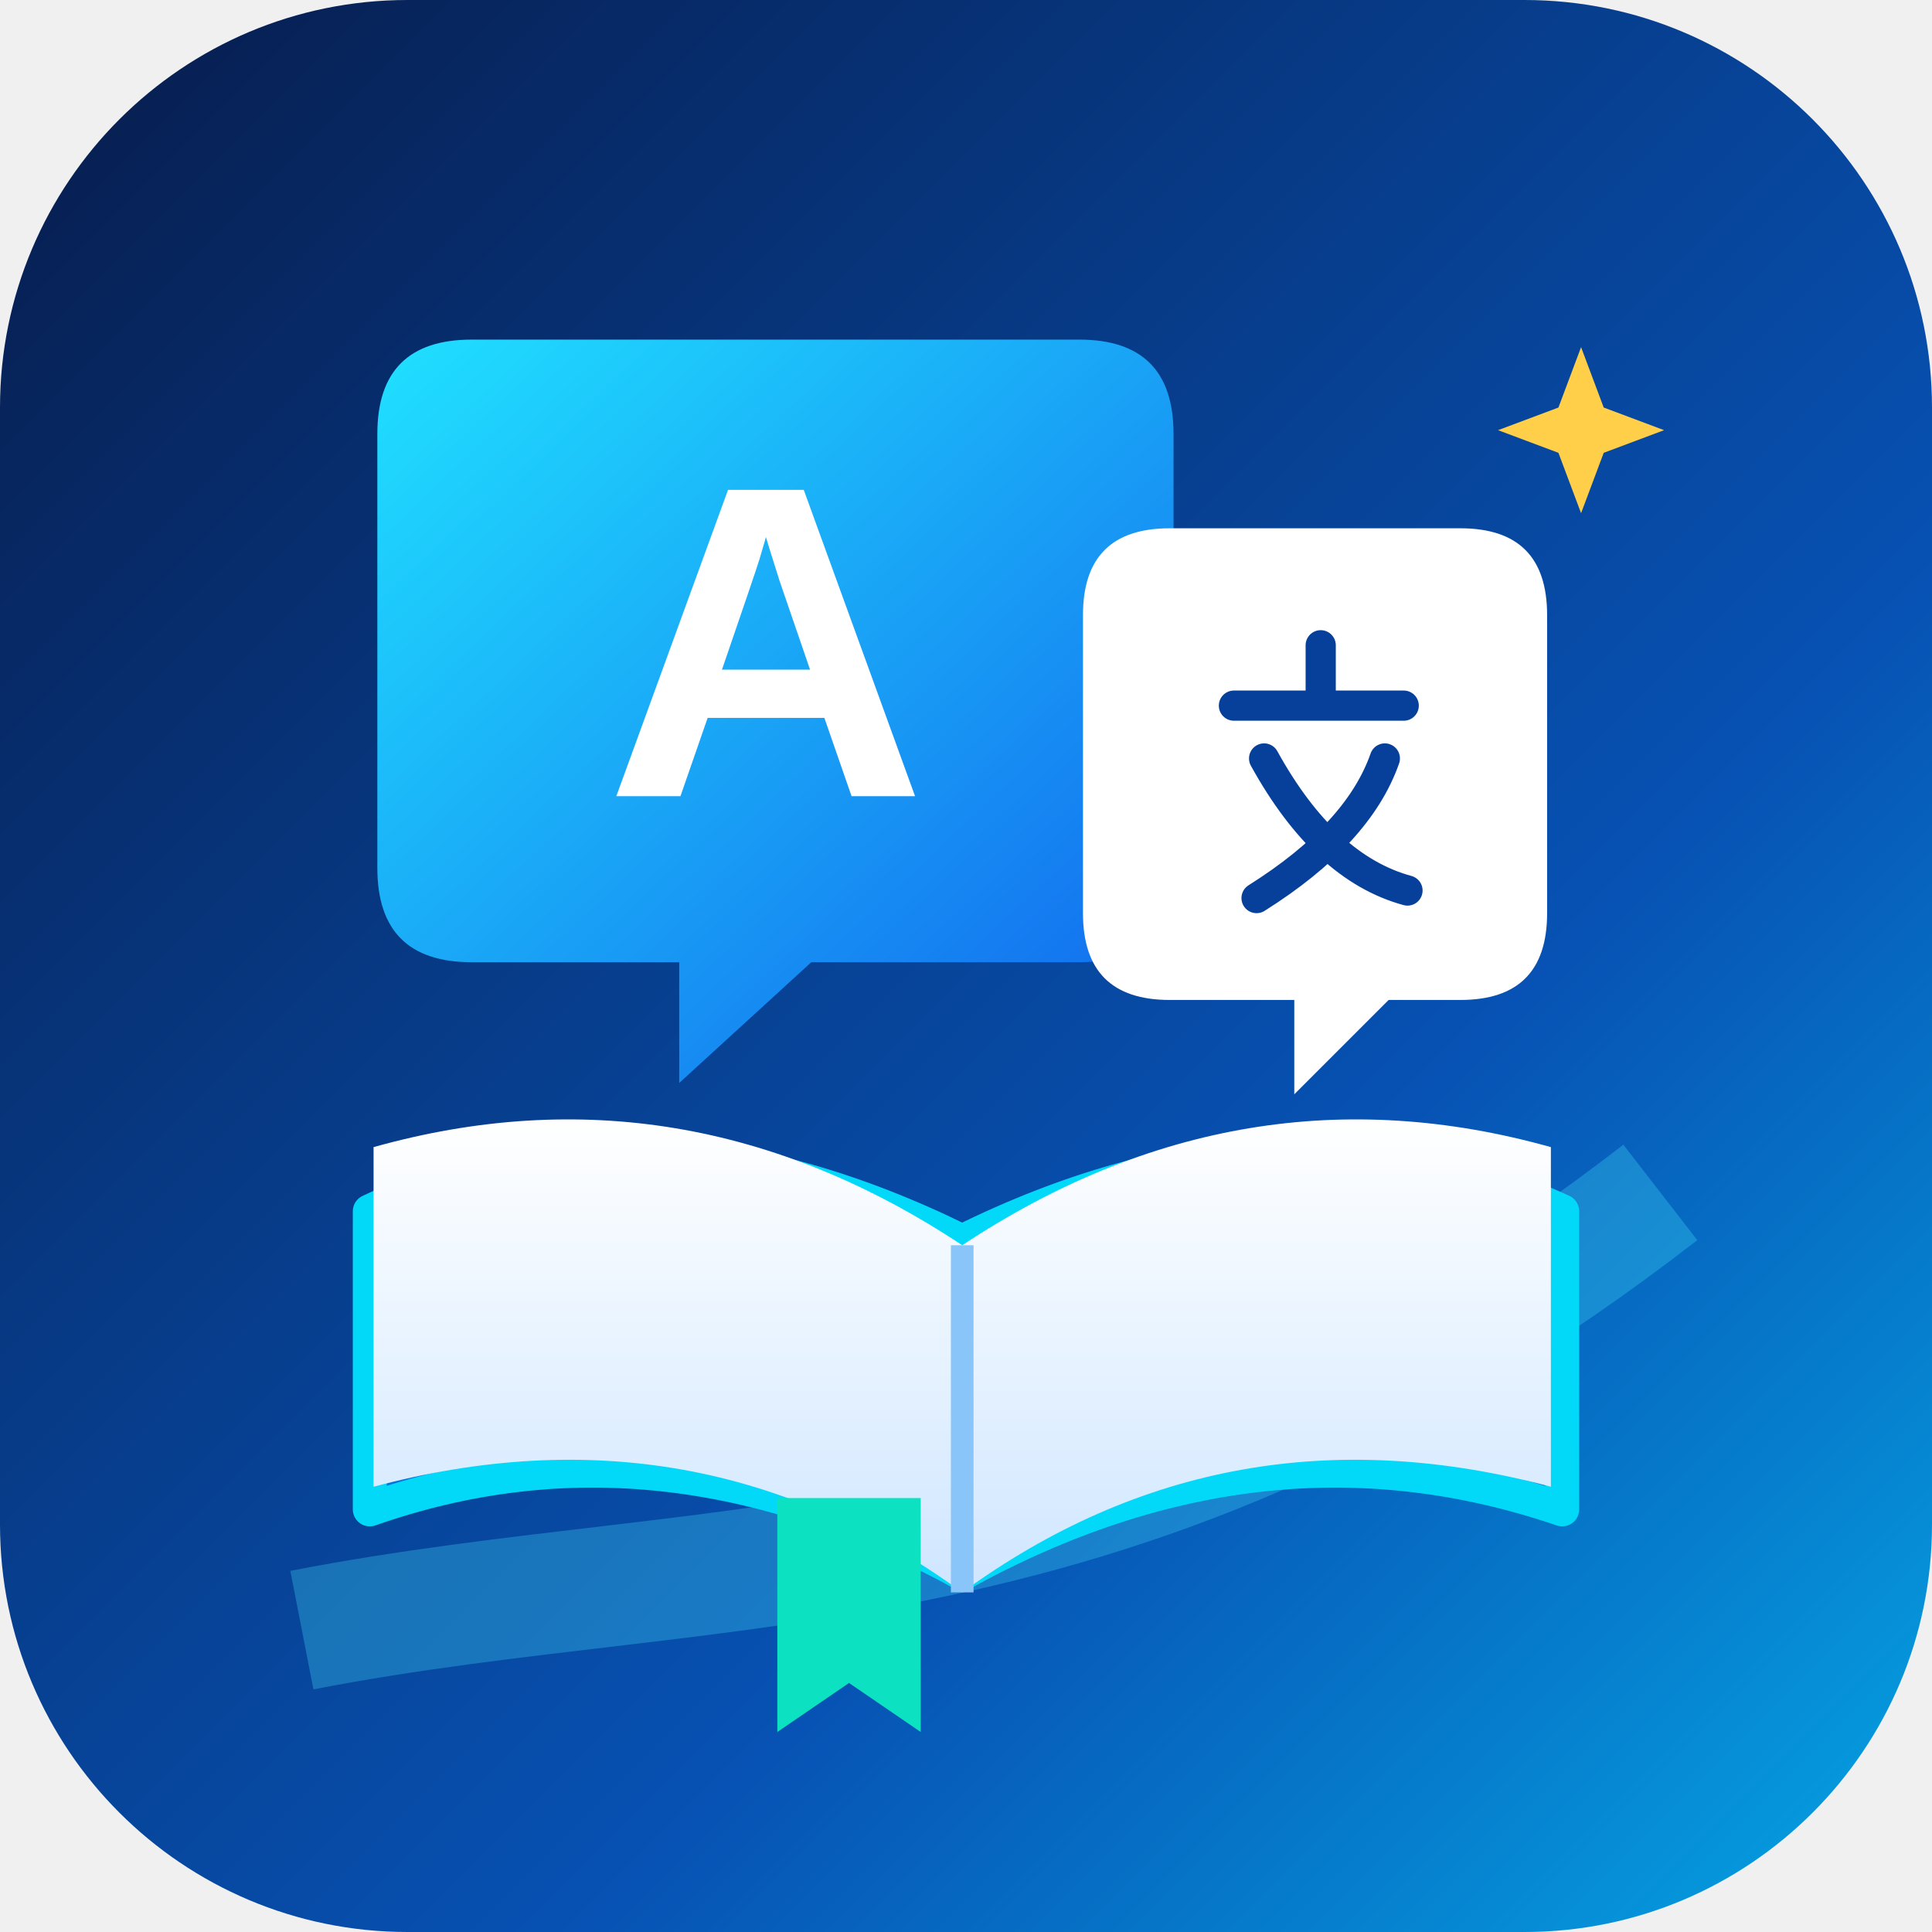
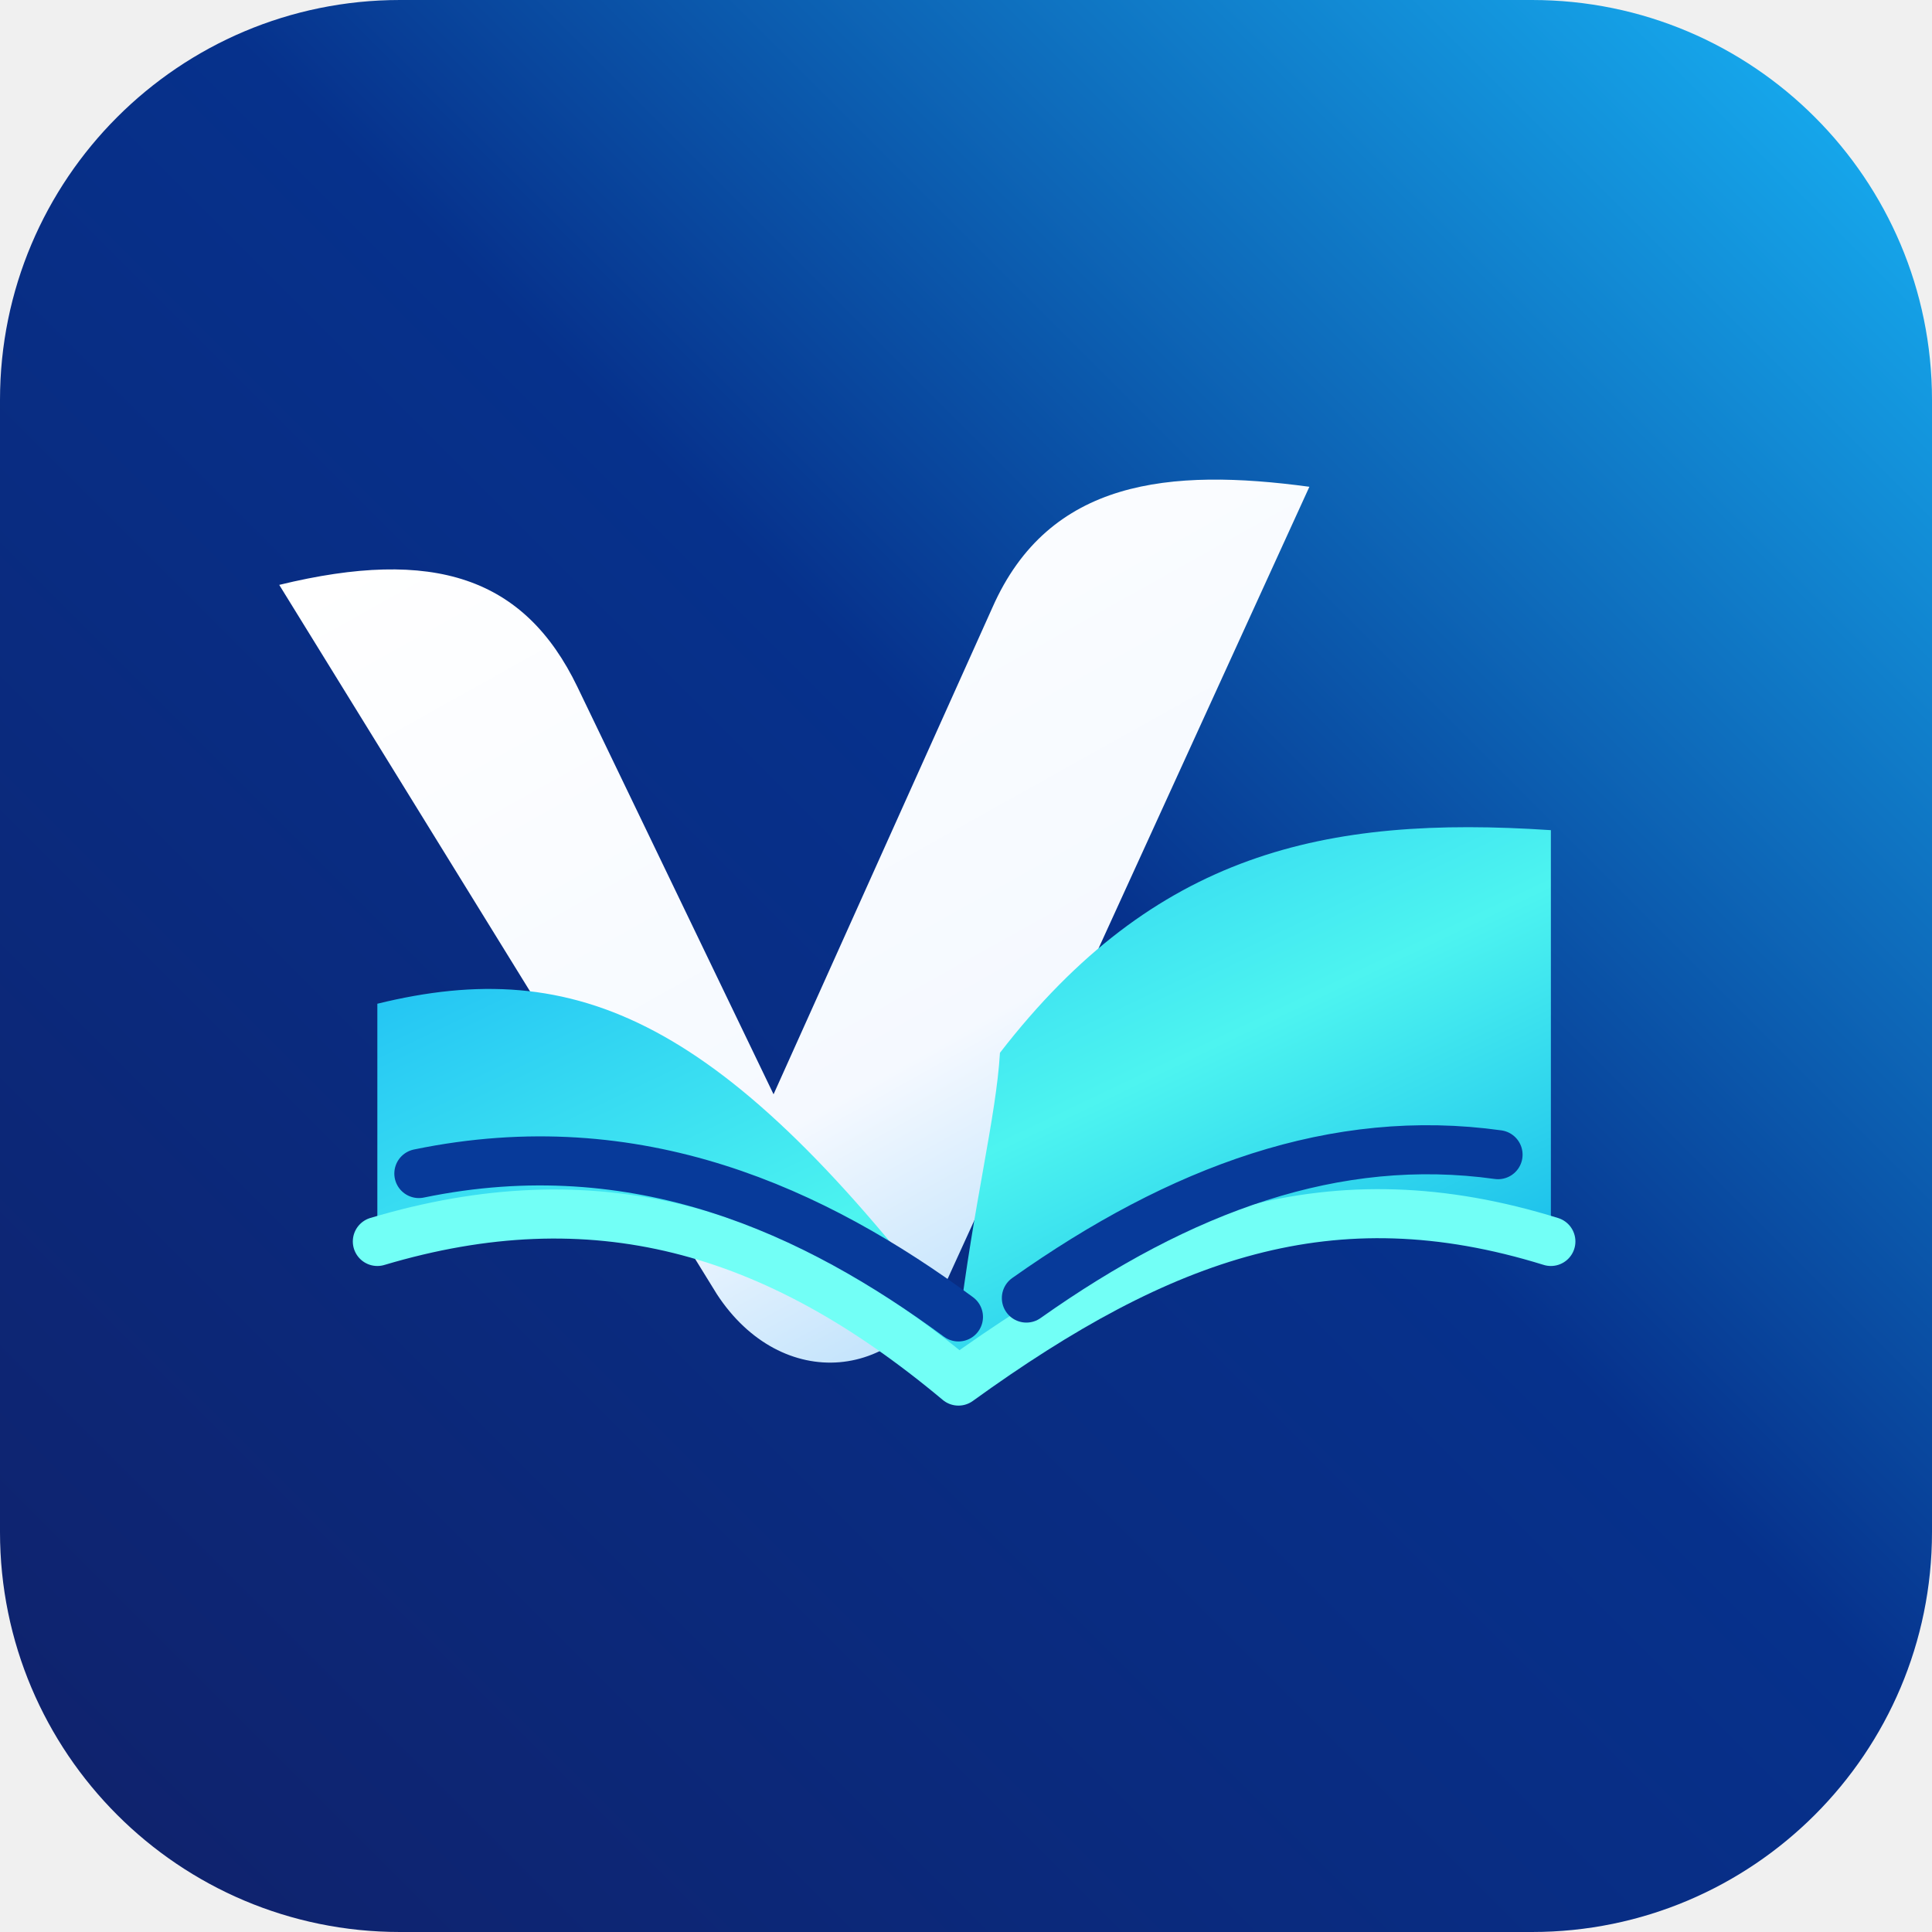
<svg xmlns="http://www.w3.org/2000/svg" viewBox="0 0 512 512">
  <defs>
-     <linearGradient id="bg" x1="0" x2="1" y1="0" y2="1">
-       <stop stop-color="#071b4a" />
-       <stop offset=".65" stop-color="#0752b4" />
-       <stop offset="1" stop-color="#05a6e4" />
+     <linearGradient id="bg" x1="0" y1="1" x2="1" y2="0">
+       <stop stop-color="#10216a" />
+       <stop offset=".55" stop-color="#06318c" />
+       <stop offset="1" stop-color="#18b9fa" />
    </linearGradient>
-     <linearGradient id="bubble" x1="0" x2="1" y1="0" y2="1">
-       <stop stop-color="#20e0ff" />
-       <stop offset="1" stop-color="#1265ed" />
+     <linearGradient id="v" x1=".2" y1="0" x2=".85" y2="1">
+       <stop stop-color="#fff" />
+       <stop offset=".65" stop-color="#f5f9ff" />
+       <stop offset="1" stop-color="#a6d7fa" />
    </linearGradient>
-     <linearGradient id="page" x1="0" x2="0" y1="0" y2="1">
-       <stop stop-color="#fff" />
-       <stop offset="1" stop-color="#cfe6ff" />
+     <linearGradient id="page" x1="0" y1="0" x2="1" y2="1">
+       <stop stop-color="#14b3f5" />
+       <stop offset=".55" stop-color="#4df4f0" />
+       <stop offset="1" stop-color="#06a9e9" />
    </linearGradient>
  </defs>
-   <rect width="512" height="512" rx="108" fill="url(#bg)" />
-   <path d="M80 432c113-22 218-6 360-116" fill="none" stroke="#48e8ff" stroke-opacity=".28" stroke-width="32" />
-   <path d="M98 321q72-34 157 8 85-42 159-8v79q-79-27-159 17-80-44-157-17z" fill="#0475dc" stroke="#02d9f9" stroke-width="9" stroke-linejoin="round" />
-   <path d="M255 330q-74-49-156-26v90q86-23 156 28z" fill="url(#page)" />
-   <path d="M255 330q74-49 156-26v90q-86-23-156 28z" fill="url(#page)" />
-   <path d="M255 330v92" stroke="#8ac5fa" stroke-width="6" />
-   <path d="M206 397h38v62l-19-13-19 13z" fill="#0ce2c2" />
-   <path d="M100 115q0-25 25-25h161q25 0 25 25v115q0 25-25 25h-71l-35 32v-32h-55q-25 0-25-25z" fill="url(#bubble)" />
-   <text x="203" y="211" font-family="Arial,sans-serif" font-weight="800" font-size="118" text-anchor="middle" fill="white">A</text>
-   <path d="M287 163q0-23 23-23h77q23 0 23 23v79q0 23-23 23h-19l-25 25v-25h-33q-23 0-23-23z" fill="white" />
-   <path d="M327 187h45m-22-16v16m-15 14q16 29 38 35m-6-35q-7 20-34 37" stroke="#06409a" stroke-width="8" stroke-linecap="round" fill="none" />
-   <path d="m419 92 6 16 16 6-16 6-6 16-6-16-16-6 16-6z" fill="#ffcf4a" />
+   <rect width="512" height="512" rx="106" fill="url(#bg)" />
+   <path d="M74 155C115 145 139 153 153 182L205 290 263 161C278 127 310 124 347 129L252 337C239 367 207 369 190 343Z" fill="url(#v)" />
+   <path d="M265 279C306 226 351 216 411 220V329C348 315 304 335 259 368L254 366C207 329 161 314 100 329V266C153 253 192 270 254 352C258 319 264 296 265 279Z" fill="url(#page)" />
+   <path d="M100 329C157 312 205 325 254 366C308 327 353 311 411 329" fill="none" stroke="#72fff6" stroke-width="13" stroke-linecap="round" stroke-linejoin="round" />
+   <path d="M111 311C169 299 216 321 254 349M272 344C313 315 354 300 397 306" fill="none" stroke="#073a9a" stroke-width="13" stroke-linecap="round" />
</svg>
